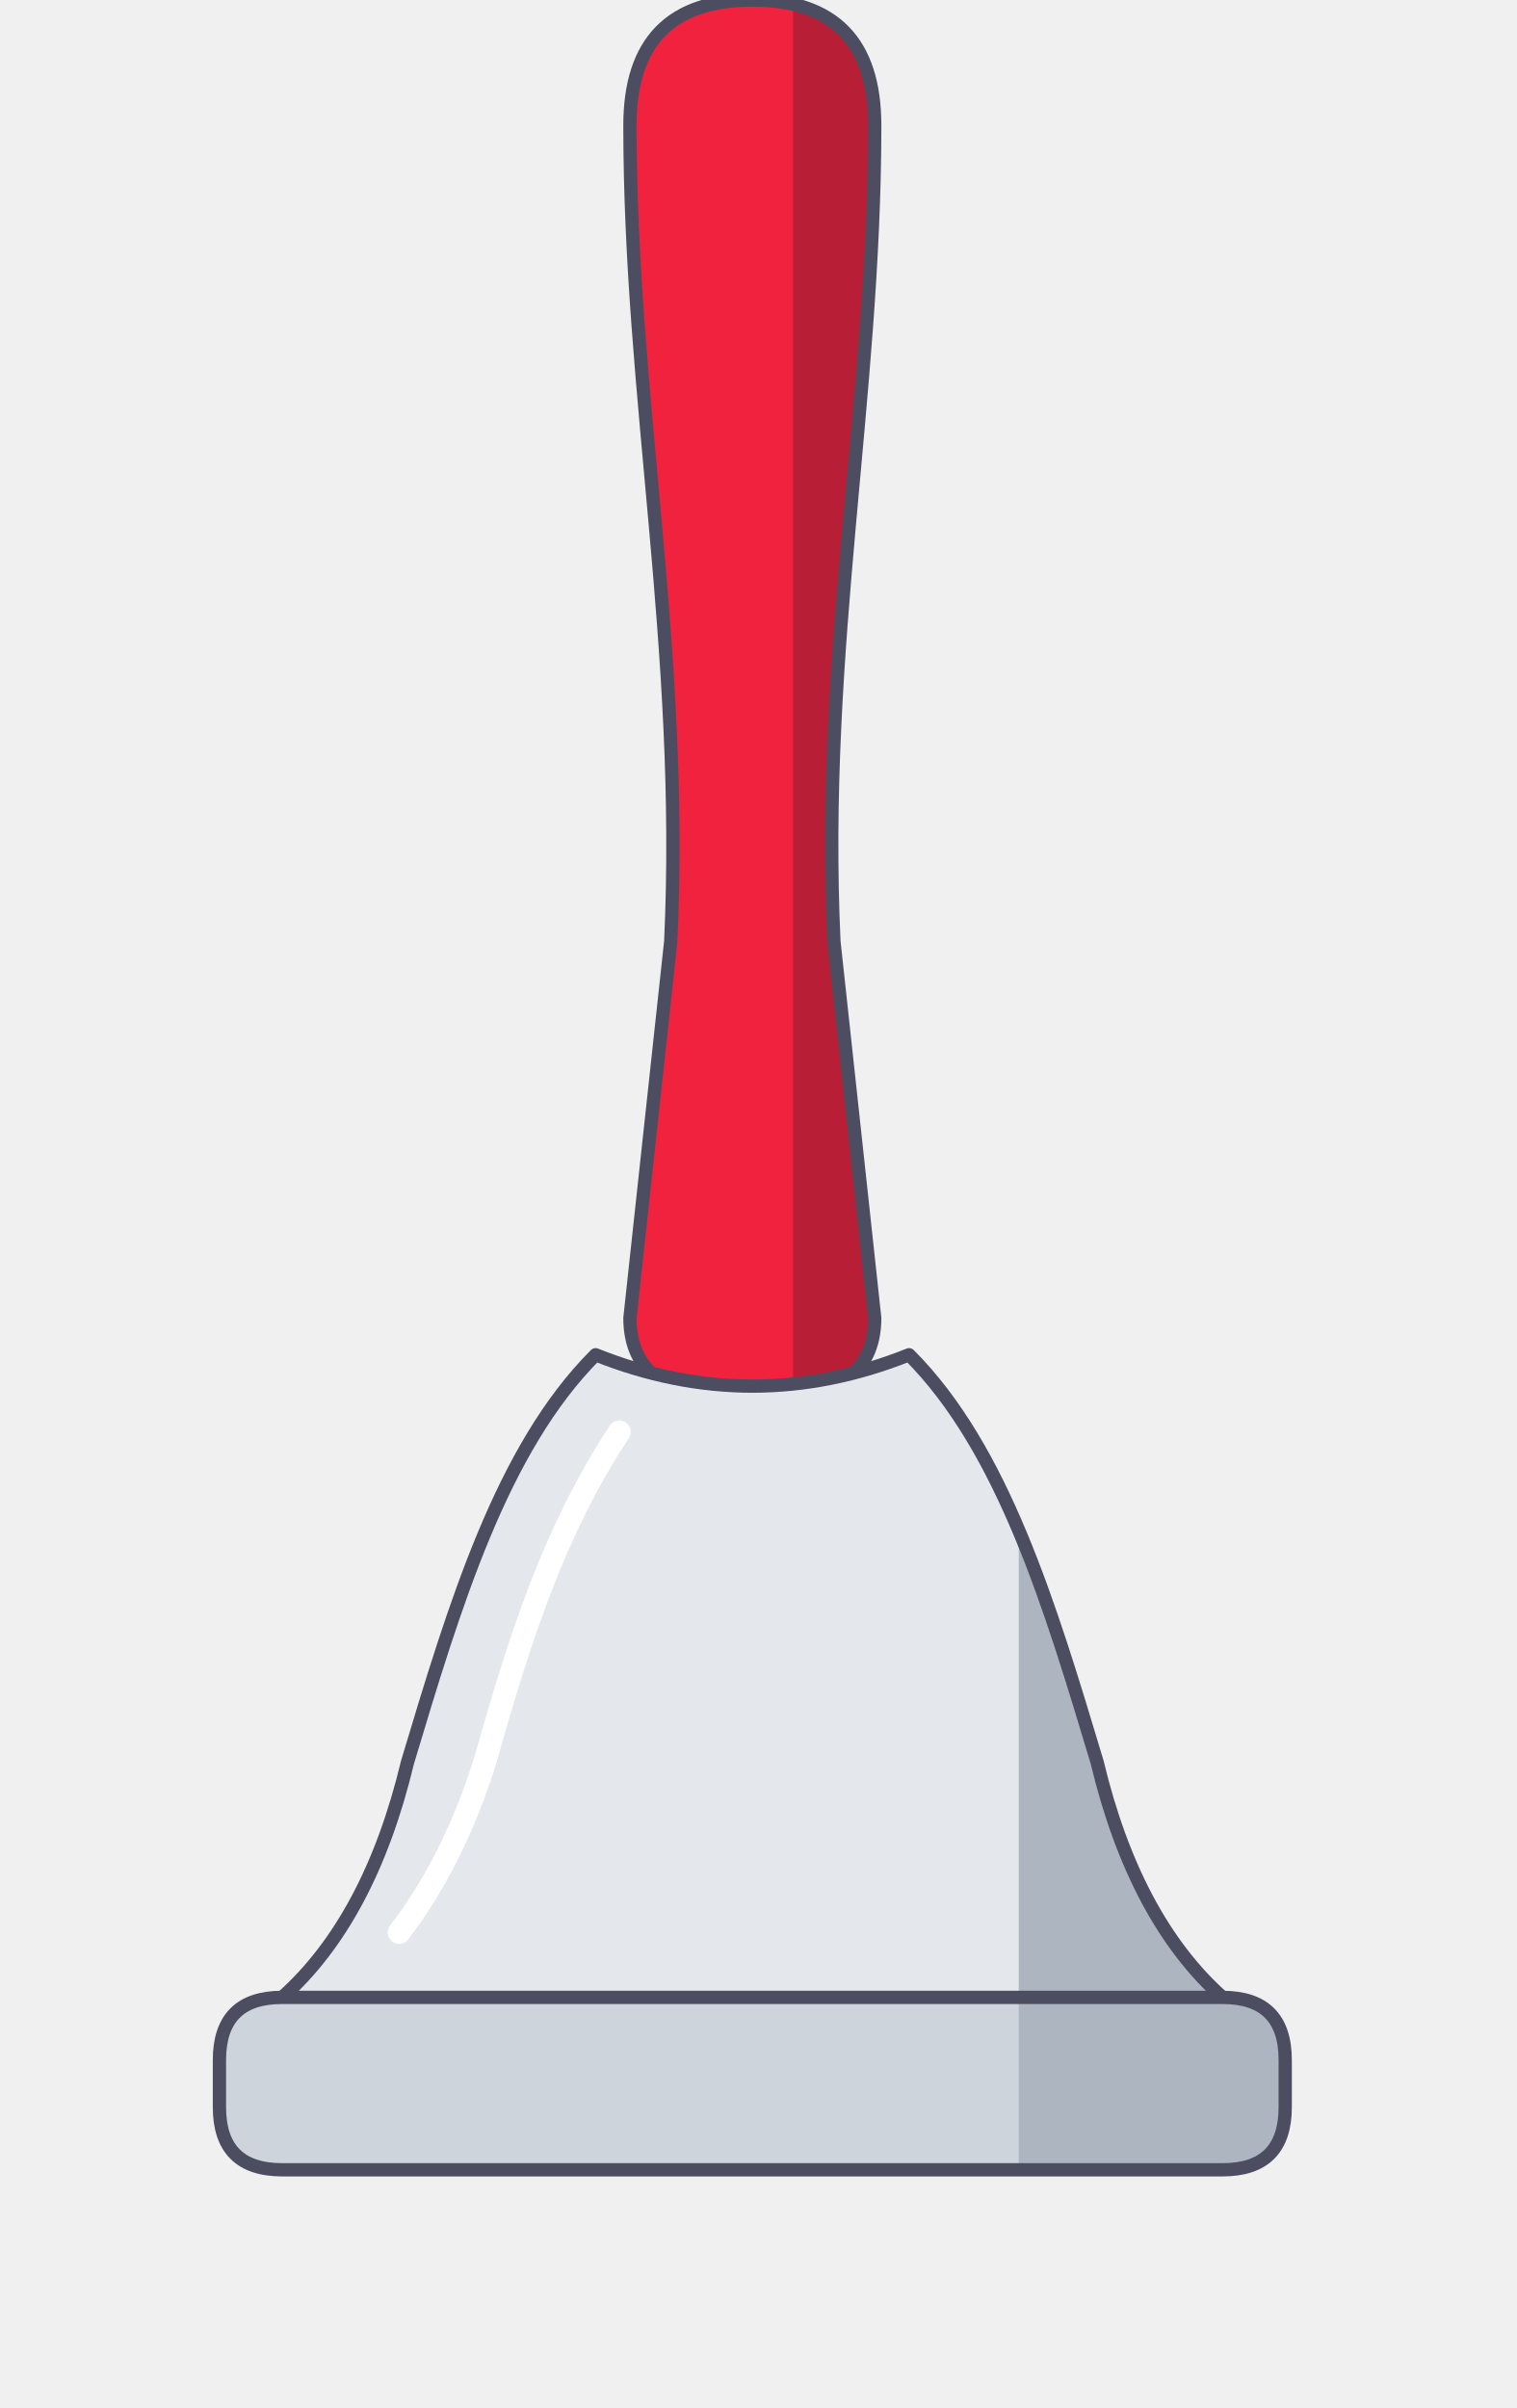
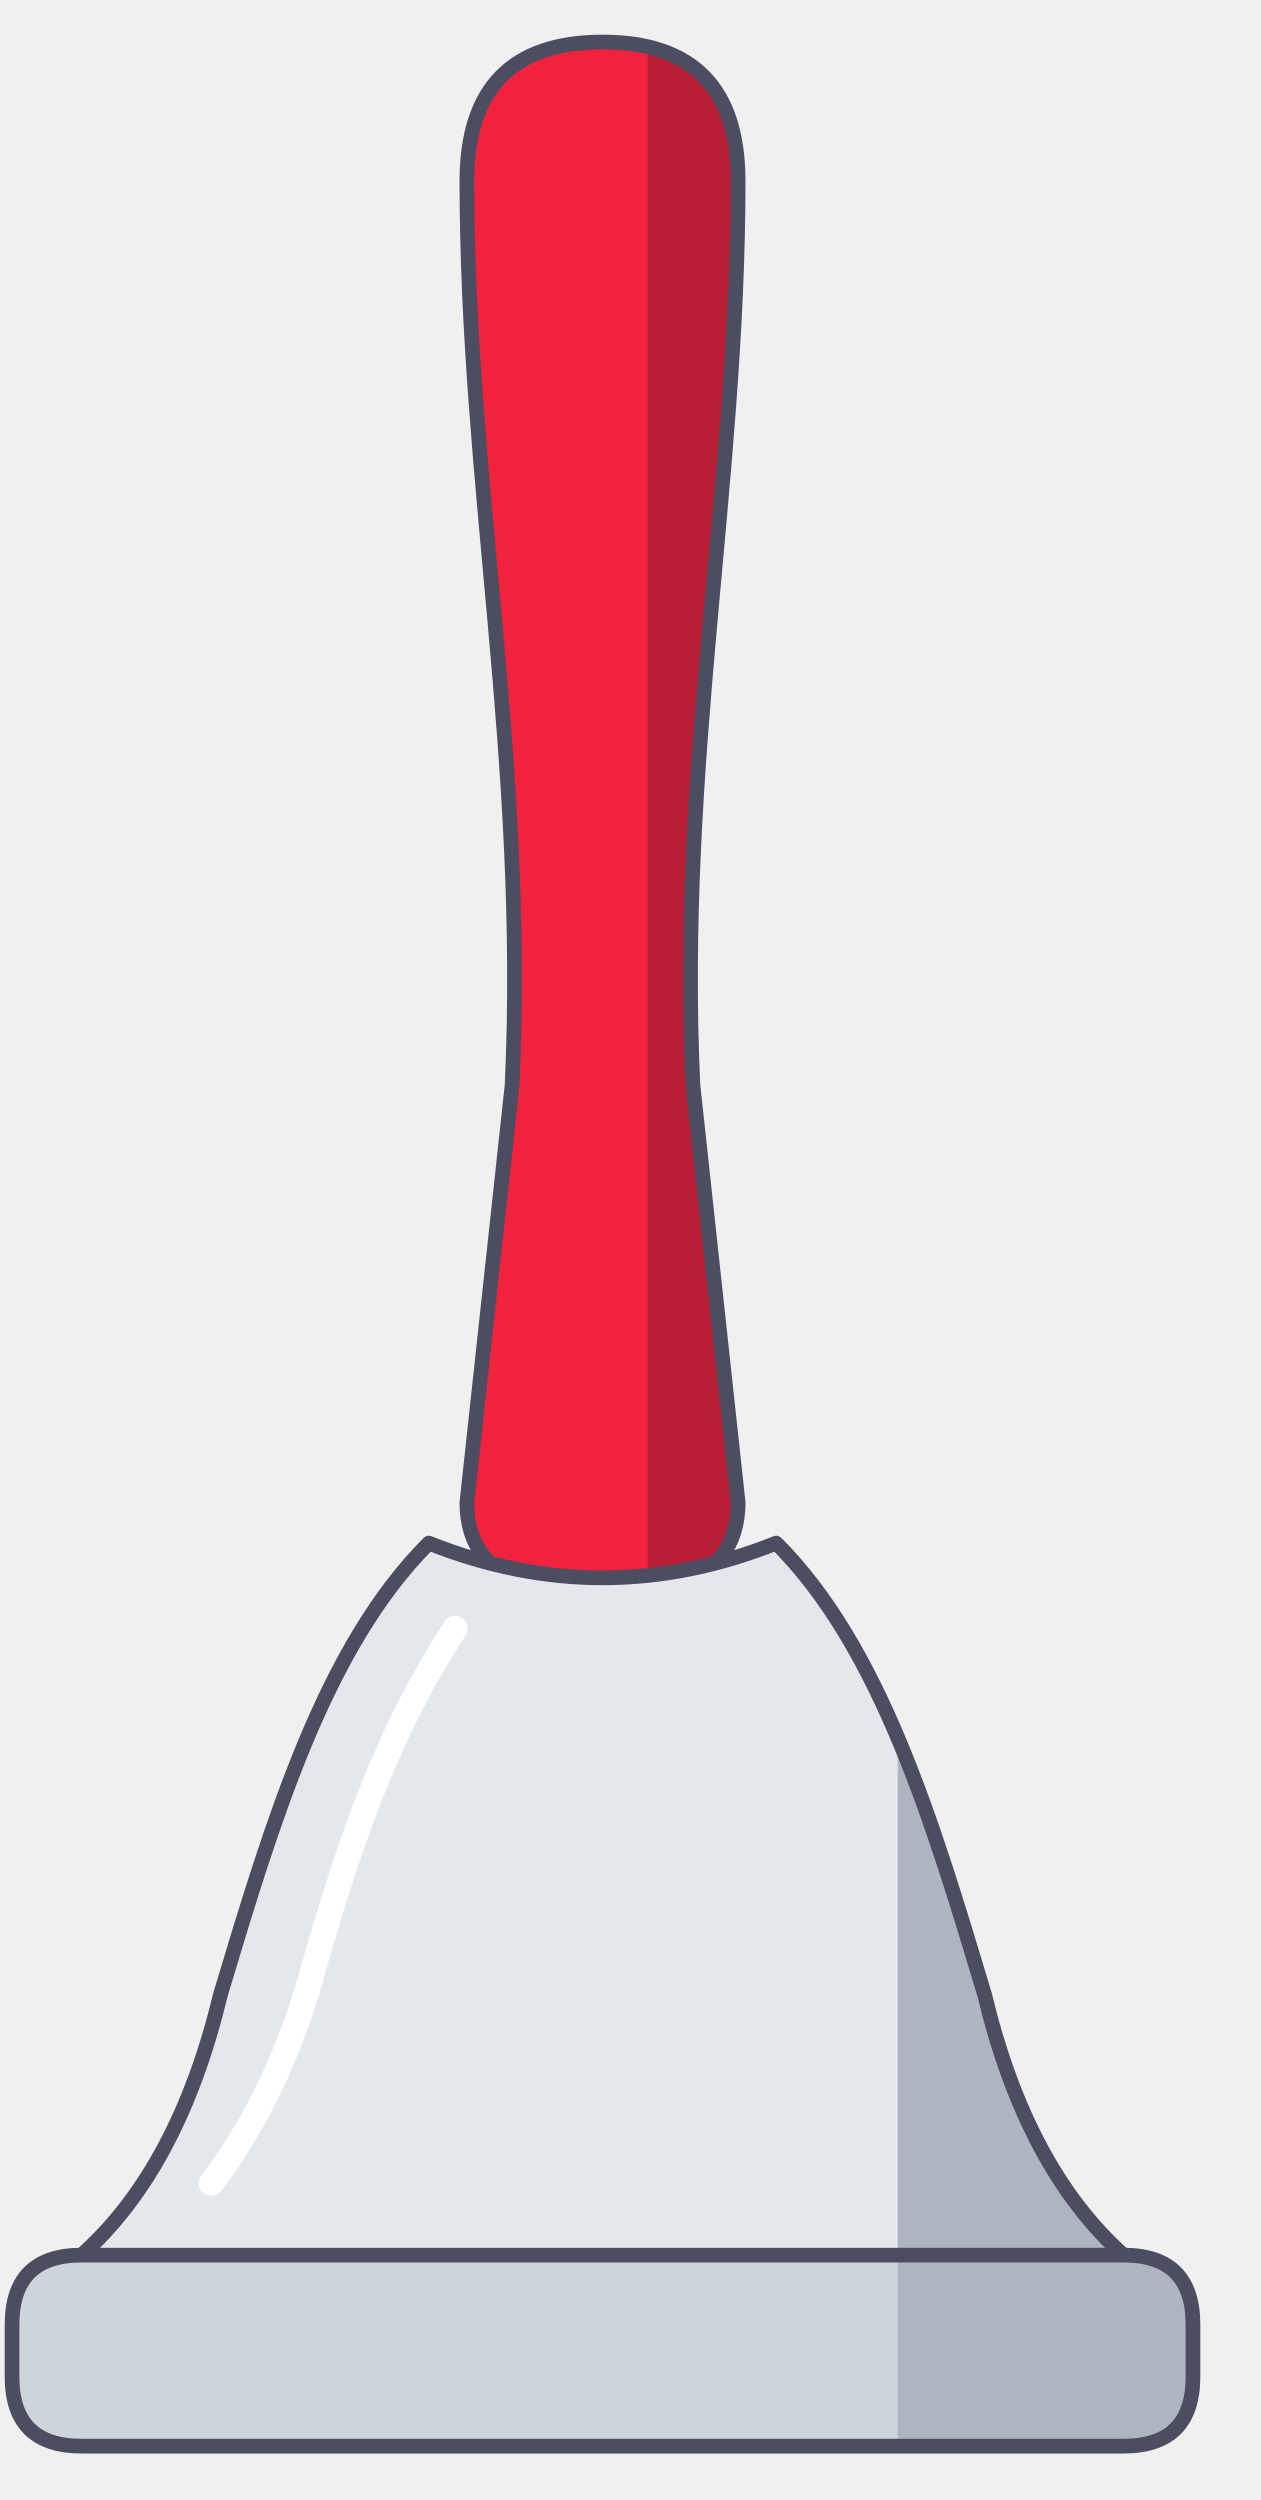
- <svg xmlns="http://www.w3.org/2000/svg" width="80" height="127" viewBox="0 0 80 127" fill="none">
+ <svg xmlns="http://www.w3.org/2000/svg" width="60" height="119" viewBox="11 -2 60 119" fill="none">
  <defs>
    <clipPath id="bell-4-clip-handle">
      <path d="M33.224 6.621C33.224 2.207 35.376 0 39.679 0C43.983 0 46.135 2.207 46.135 6.621C46.135 20.965 43.266 34.207 43.983 49.655L46.135 69.517C46.135 72.46 43.983 73.931 39.679 73.931C35.376 73.931 33.224 72.46 33.224 69.517L35.376 49.655C36.093 34.207 33.224 20.965 33.224 6.621Z" />
    </clipPath>
    <clipPath id="bell-4-clip-body">
      <path d="M31.413 71.451C36.924 73.656 42.435 73.656 47.946 71.451C52.906 76.411 55.386 84.677 57.866 92.944C59.188 98.455 61.393 102.588 64.479 105.344V109.477H14.88V105.344C17.966 102.588 20.17 98.455 21.493 92.944C23.973 84.677 26.453 76.411 31.413 71.451Z" />
    </clipPath>
    <clipPath id="bell-4-clip-rim">
      <path d="M14.88 105.344H64.479C66.683 105.344 67.785 106.446 67.785 108.65V111.13C67.785 113.335 66.683 114.437 64.479 114.437H14.88C12.675 114.437 11.573 113.335 11.573 111.13V108.65C11.573 106.446 12.675 105.344 14.88 105.344Z" />
    </clipPath>
  </defs>
  <g data-part="handle">
    <g data-layer="fill">
      <path d="M33.224 6.621C33.224 2.207 35.376 0 39.679 0C43.983 0 46.135 2.207 46.135 6.621C46.135 20.965 43.266 34.207 43.983 49.655L46.135 69.517C46.135 72.46 43.983 73.931 39.679 73.931C35.376 73.931 33.224 72.46 33.224 69.517L35.376 49.655C36.093 34.207 33.224 20.965 33.224 6.621Z" fill="#F0223E" />
    </g>
    <g data-layer="shade">
      <rect clip-path="url(#bell-4-clip-handle)" x="41.831" y="-1.45" width="6" height="77" fill="#B81E35" />
    </g>
    <g data-layer="line" stroke="#4C4D61" stroke-width="0.7" stroke-linejoin="round" stroke-linecap="round">
      <path d="M33.224 6.621C33.224 2.207 35.376 0 39.679 0C43.983 0 46.135 2.207 46.135 6.621C46.135 20.965 43.266 34.207 43.983 49.655L46.135 69.517C46.135 72.46 43.983 73.931 39.679 73.931C35.376 73.931 33.224 72.46 33.224 69.517L35.376 49.655C36.093 34.207 33.224 20.965 33.224 6.621Z" />
    </g>
  </g>
  <g data-part="body">
    <g data-layer="fill">
      <path d="M31.413 71.451C36.924 73.656 42.435 73.656 47.946 71.451C52.906 76.411 55.386 84.677 57.866 92.944C59.188 98.455 61.393 102.588 64.479 105.344V109.477H14.88V105.344C17.966 102.588 20.17 98.455 21.493 92.944C23.973 84.677 26.453 76.411 31.413 71.451Z" fill="#E4E8EC" />
    </g>
    <g data-layer="shade">
      <rect clip-path="url(#bell-4-clip-body)" x="53.732" y="69.451" width="17" height="46.986" fill="#ADB6C0" />
    </g>
    <g data-layer="highlight">
      <path clip-path="url(#bell-4-clip-body)" d="M32.663 75.52C29.217 80.764 27.419 86.382 25.621 92.75C24.482 96.451 22.909 99.5 21.051 101.92" stroke="#FFFFFF" stroke-width="1.2" stroke-linecap="round" />
    </g>
    <g data-layer="line" stroke="#4C4D61" stroke-width="0.7" stroke-linejoin="round" stroke-linecap="round">
      <path d="M31.413 71.451C36.924 73.656 42.435 73.656 47.946 71.451C52.906 76.411 55.386 84.677 57.866 92.944C59.188 98.455 61.393 102.588 64.479 105.344V109.477H14.88V105.344C17.966 102.588 20.17 98.455 21.493 92.944C23.973 84.677 26.453 76.411 31.413 71.451Z" />
    </g>
  </g>
  <g data-part="rim">
    <g data-layer="fill">
      <path d="M14.88 105.344H64.479C66.683 105.344 67.785 106.446 67.785 108.65V111.13C67.785 113.335 66.683 114.437 64.479 114.437H14.88C12.675 114.437 11.573 113.335 11.573 111.13V108.65C11.573 106.446 12.675 105.344 14.88 105.344Z" fill="#CDD4DB" />
    </g>
    <g data-layer="shade">
      <rect clip-path="url(#bell-4-clip-rim)" x="53.732" y="104.044" width="17" height="11.693" fill="#ADB6C0" />
    </g>
    <g data-layer="line" stroke="#4C4D61" stroke-width="0.7" stroke-linejoin="round" stroke-linecap="round">
      <path d="M14.88 105.344H64.479C66.683 105.344 67.785 106.446 67.785 108.65V111.13C67.785 113.335 66.683 114.437 64.479 114.437H14.88C12.675 114.437 11.573 113.335 11.573 111.13V108.65C11.573 106.446 12.675 105.344 14.88 105.344Z" />
    </g>
  </g>
</svg>
